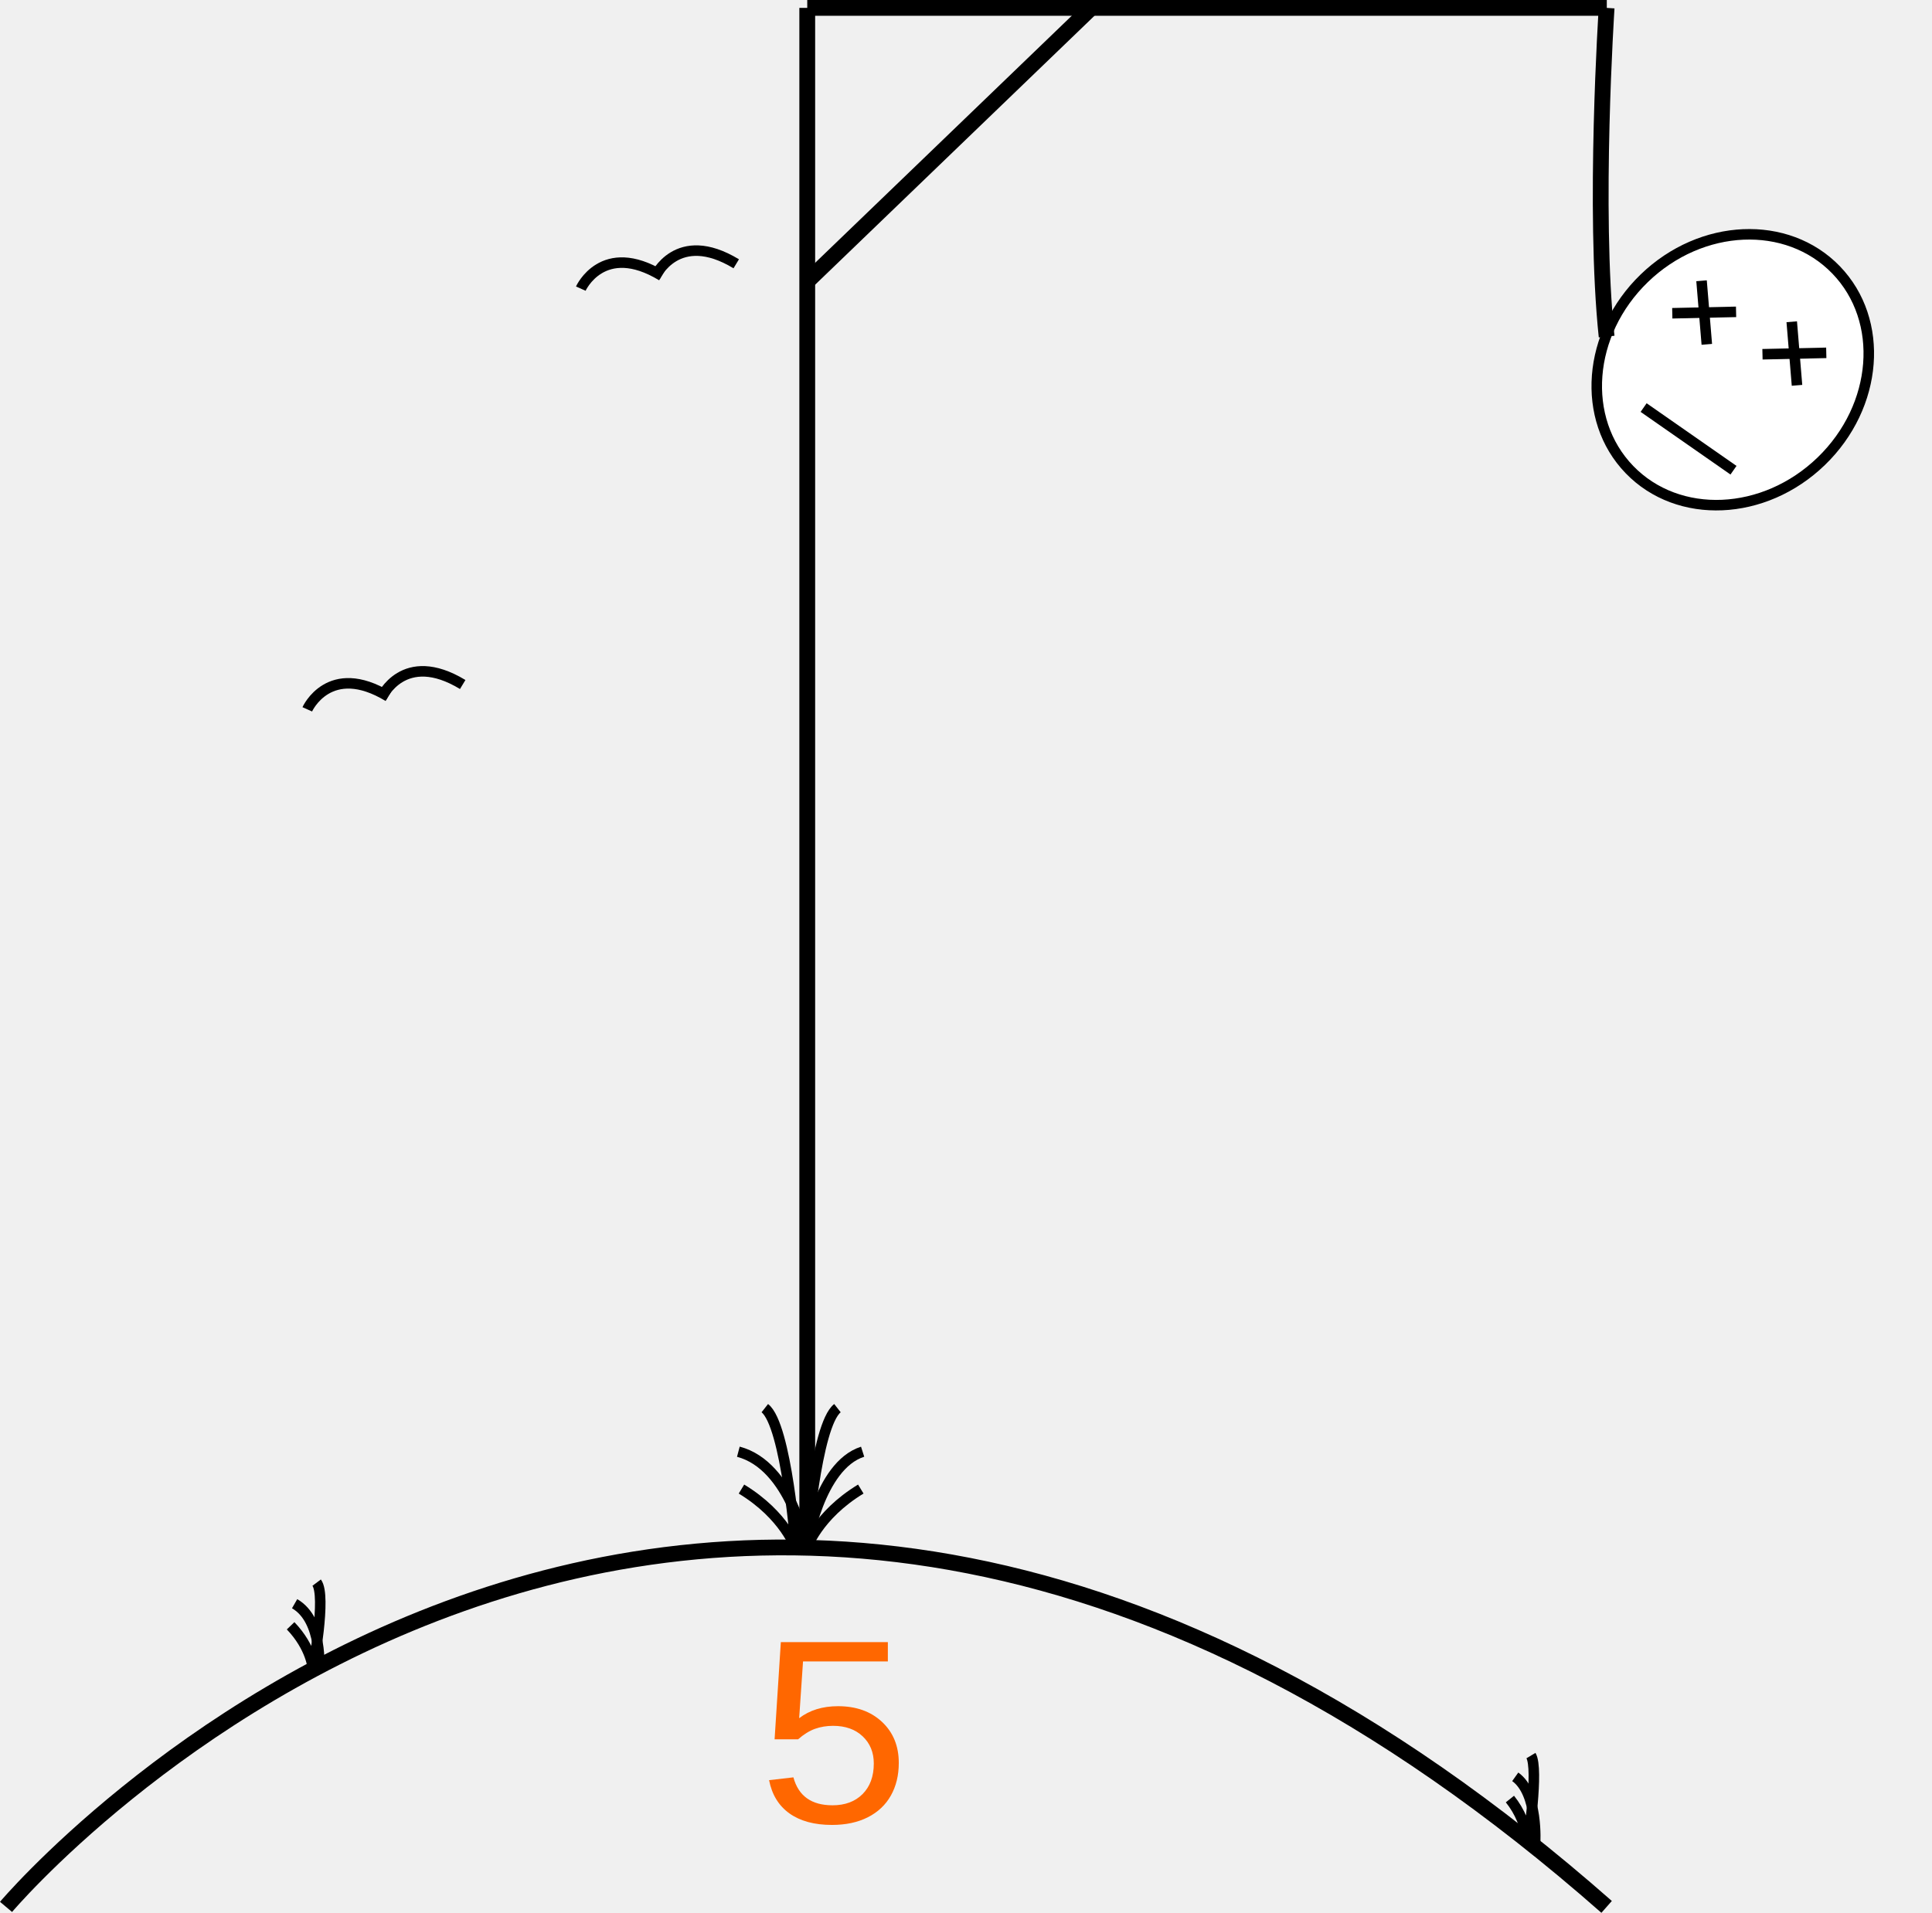
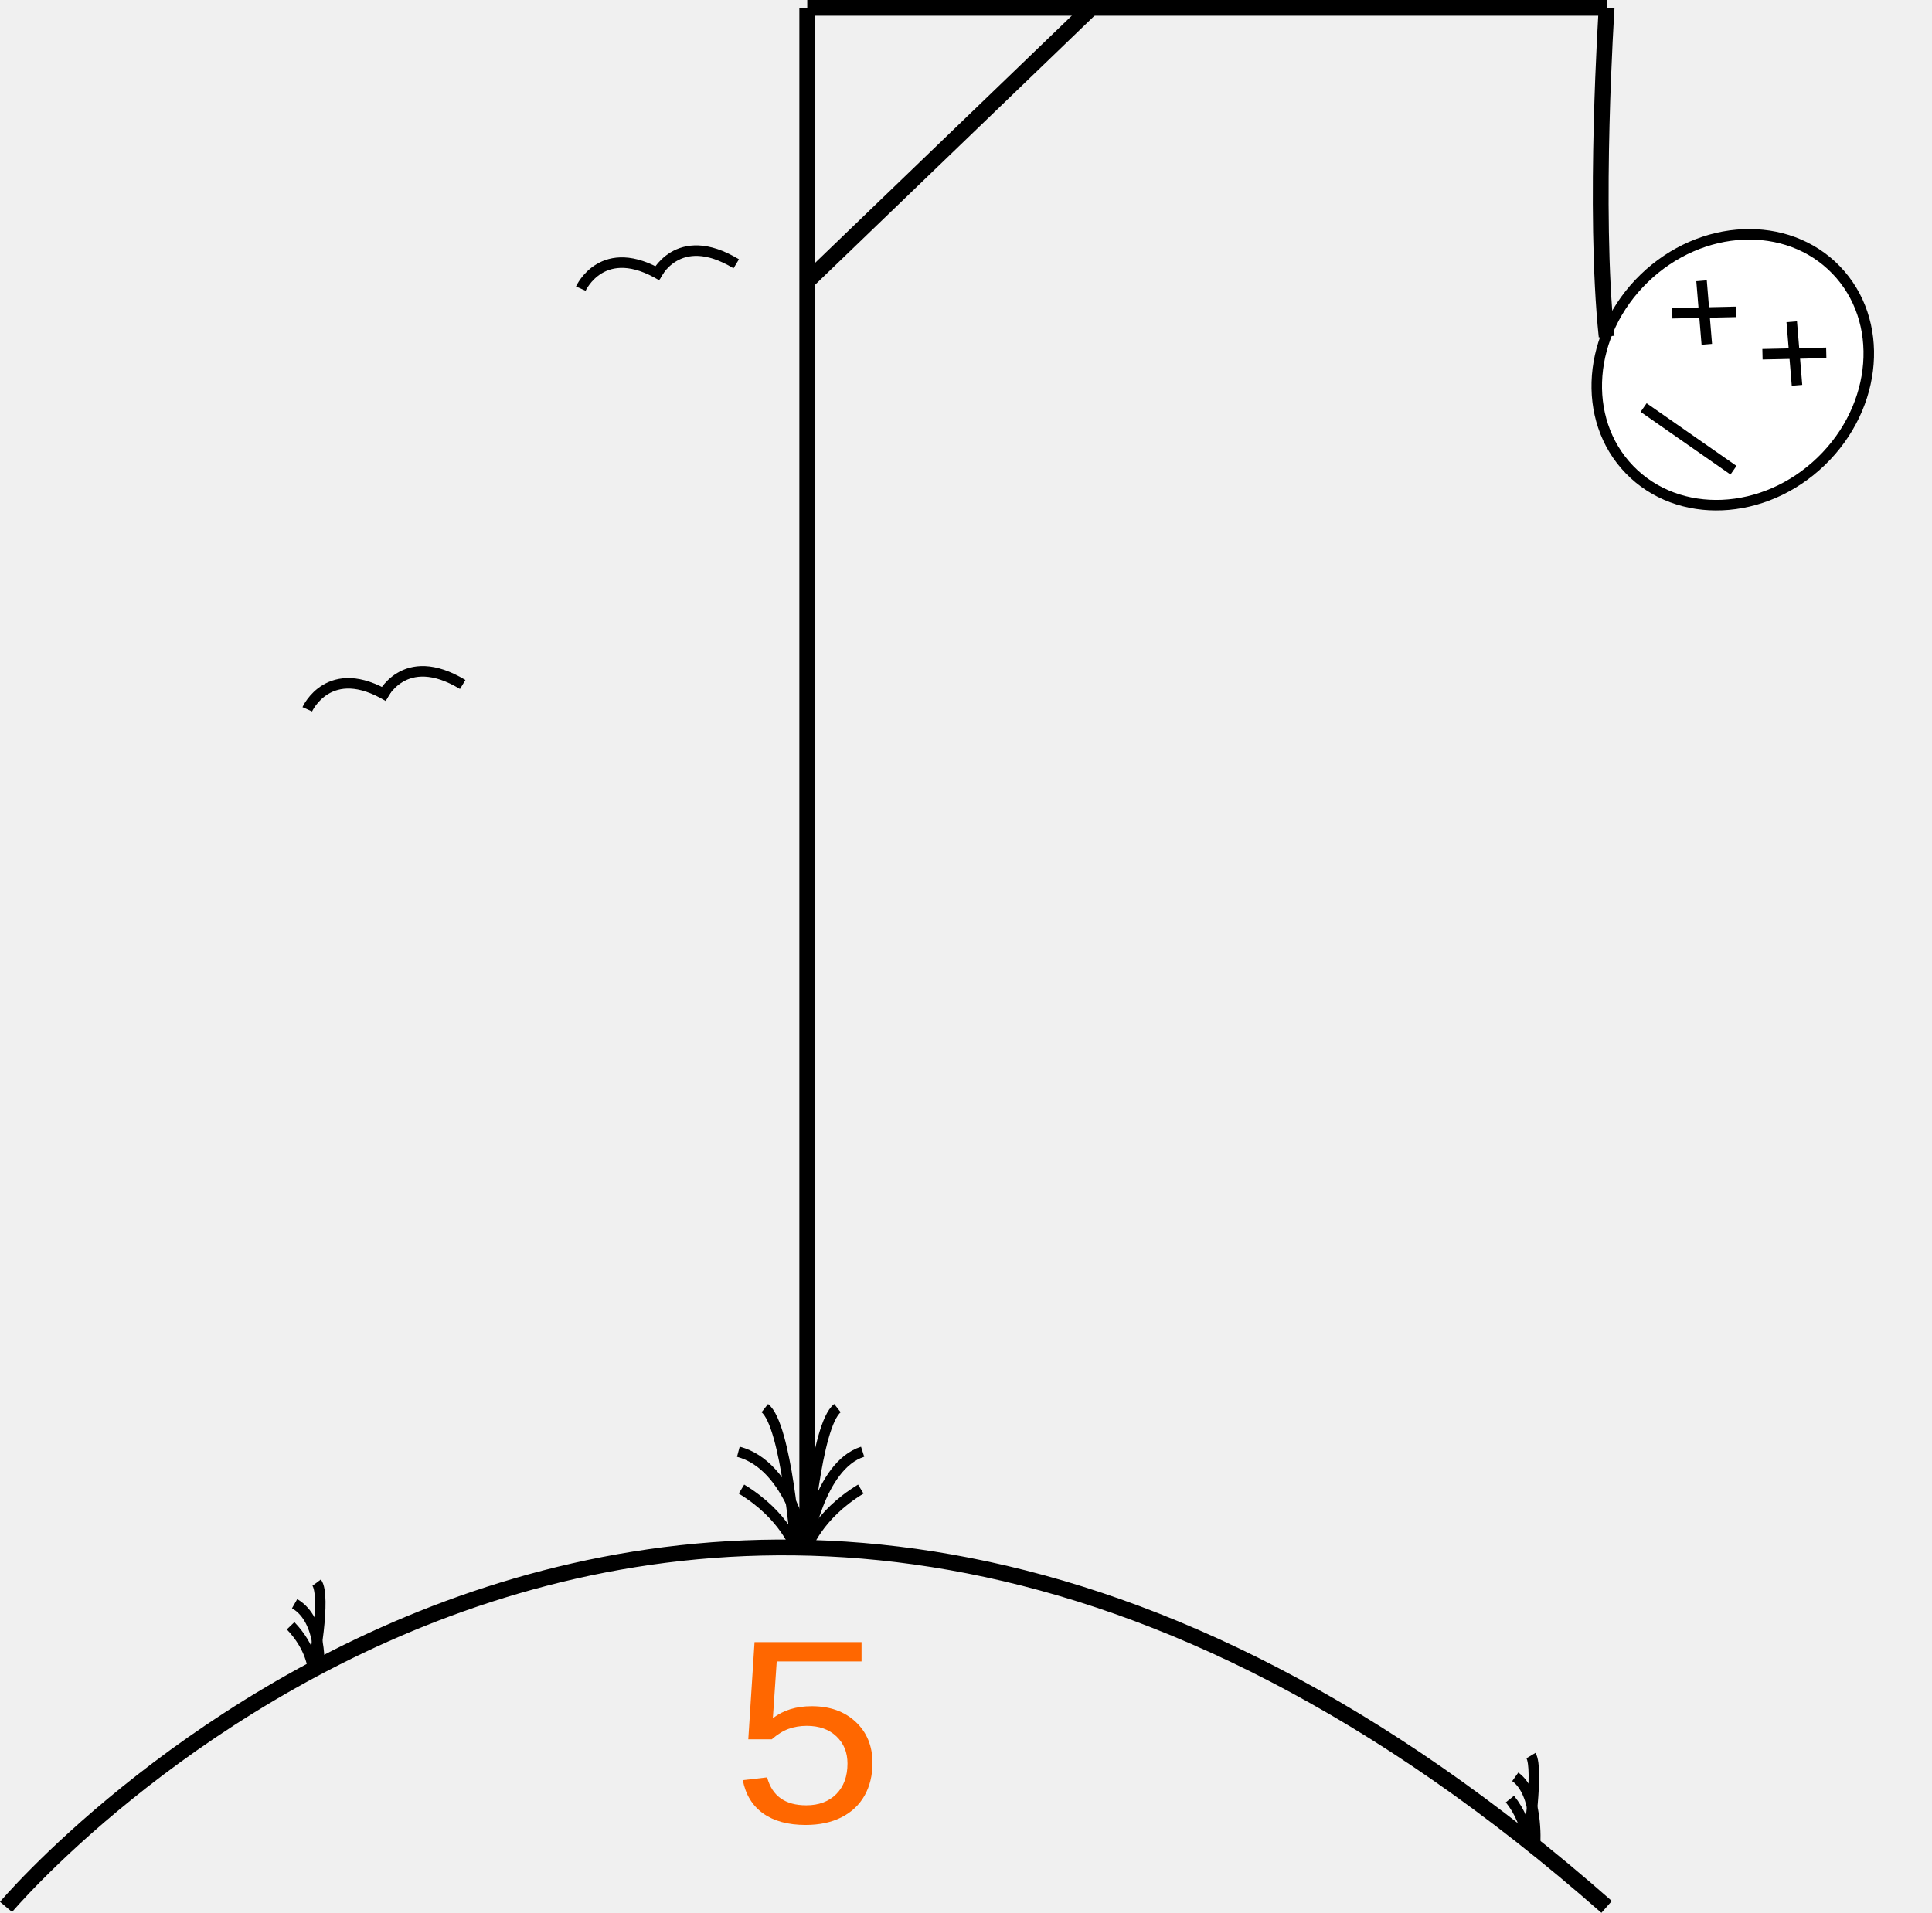
<svg xmlns="http://www.w3.org/2000/svg" width="367.288" height="363.726" viewBox="0 0 367.288 363.726">
  <g transform="translate(-1420.035 -618)">
    <line x1="20.784" y1="67.029" transform="translate(1731.645 774.599)" fill="none" stroke="#000" stroke-width="2" opacity="0" />
    <line y1="67.029" x2="12.99" transform="translate(1718.655 774.599)" fill="none" stroke="#000" stroke-width="2" opacity="0" />
    <line x1="15.069" y1="56.637" transform="translate(1731.645 720.521)" fill="none" stroke="#000" stroke-width="2" opacity="0" />
    <line y1="57.217" x2="11.09" transform="translate(1720.41 720.5)" fill="none" stroke="#000" stroke-width="2" opacity="0" />
    <line y2="69.108" transform="translate(1731.645 707.492)" fill="none" stroke="#000" stroke-width="2" opacity="0" />
    <g transform="translate(1307 103)">
      <g transform="matrix(0.695, 0.719, -0.719, 0.695, 445.294, 547.506)" fill="#fff" stroke="#000" stroke-width="2">
        <ellipse cx="25.201" cy="28.319" rx="25.201" ry="28.319" stroke="none" />
        <ellipse cx="25.201" cy="28.319" rx="24.201" ry="27.319" fill="none" />
      </g>
      <g transform="translate(436.512 568.389) rotate(42)">
        <line x2="8.833" y2="8.314" fill="none" stroke="#000" stroke-width="2" />
        <line x1="8.833" y2="8.314" fill="none" stroke="#000" stroke-width="2" />
      </g>
      <g transform="translate(453.659 576.183) rotate(42)">
        <line x2="8.833" y2="8.314" fill="none" stroke="#000" stroke-width="2" />
        <line x1="8.833" y2="8.314" fill="none" stroke="#000" stroke-width="2" />
      </g>
      <line x2="17.086" y2="11.913" transform="translate(425.5 592.5)" fill="none" stroke="#000" stroke-width="2" />
    </g>
    <path d="M793.466,493.5s-2.533,38.5,0,62.5" transform="translate(932 126)" fill="none" stroke="#000" stroke-width="3" />
    <line y1="52" x2="54" transform="translate(1573.5 619.5)" fill="none" stroke="#000" stroke-width="3" />
    <line x2="152" transform="translate(1573.5 619.5)" fill="none" stroke="#000" stroke-width="3" />
    <line y1="293" transform="translate(1573.5 619.5)" fill="none" stroke="#000" stroke-width="3" />
    <path d="M526.182,876.6s129.623-153.79,304.285,0" transform="translate(895 104)" fill="none" stroke="#000" stroke-width="3" />
    <path d="M7.735,10.9S6.021,1.594,0,0" transform="translate(1476.044 922.95) rotate(15.009)" fill="none" stroke="#000" stroke-width="2" />
    <path d="M0,9.209C4.958,12.219,6.2,16,6.2,16S5.136,1.948,2.656,0" transform="translate(1477.669 918.252) rotate(15.009)" fill="none" stroke="#000" stroke-width="2" />
    <path d="M9.9,0s-3.047,9.012.38,13.159" transform="translate(1721.433 965.914) rotate(164.991)" fill="none" stroke="#000" stroke-width="2" />
    <path d="M4.178,8.827A16.01,16.01,0,0,1,3.006,0s-5.648,12.924-4.83,15.773" transform="translate(1713.404 967.536) rotate(164.991)" fill="none" stroke="#000" stroke-width="2" />
    <path d="M641.324,786.252s-2.863-15.542-12.922-18.205" transform="translate(932 126)" fill="none" stroke="#000" stroke-width="2" />
    <path d="M628.994,775.148c8.284,5.03,10.355,11.352,10.355,11.352s-1.775-23.482-5.917-26.737" transform="translate(932 126)" fill="none" stroke="#000" stroke-width="2" />
    <path d="M628.4,786.252s2.372-15.542,10.705-18.205" transform="translate(944.922 126)" fill="none" stroke="#000" stroke-width="2" />
    <path d="M639.349,775.148c-8.284,5.03-10.355,11.352-10.355,11.352s1.775-23.482,5.917-26.737" transform="translate(944.33 126)" fill="none" stroke="#000" stroke-width="2" />
    <g transform="translate(1460 157)">
      <path d="M473.2,513.6s4.15-9.257,15.413-2.44" transform="translate(-402.75 2.28)" fill="none" stroke="#000" stroke-width="2" />
      <path d="M473.2,513.6s4.15-9.257,15.413-2.44" transform="translate(-388.613)" fill="none" stroke="#000" stroke-width="2" />
    </g>
    <g transform="translate(1408 237)">
      <path d="M473.2,513.6s4.15-9.257,15.413-2.44" transform="translate(-402.75 2.28)" fill="none" stroke="#000" stroke-width="2" />
      <path d="M473.2,513.6s4.15-9.257,15.413-2.44" transform="translate(-388.613)" fill="none" stroke="#000" stroke-width="2" />
    </g>
-     <text transform="translate(1562.994 964.5)" fill="#ff6700" font-size="52" font-family="CourierNewPSMT, Courier New" letter-spacing="0.07em">
+     <text transform="translate(1557.994 964.5)" fill="#ff6700" font-size="52" font-family="CourierNewPSMT, Courier New" letter-spacing="0.07em">
      <tspan x="0" y="0">5</tspan>
    </text>
  </g>
</svg>
